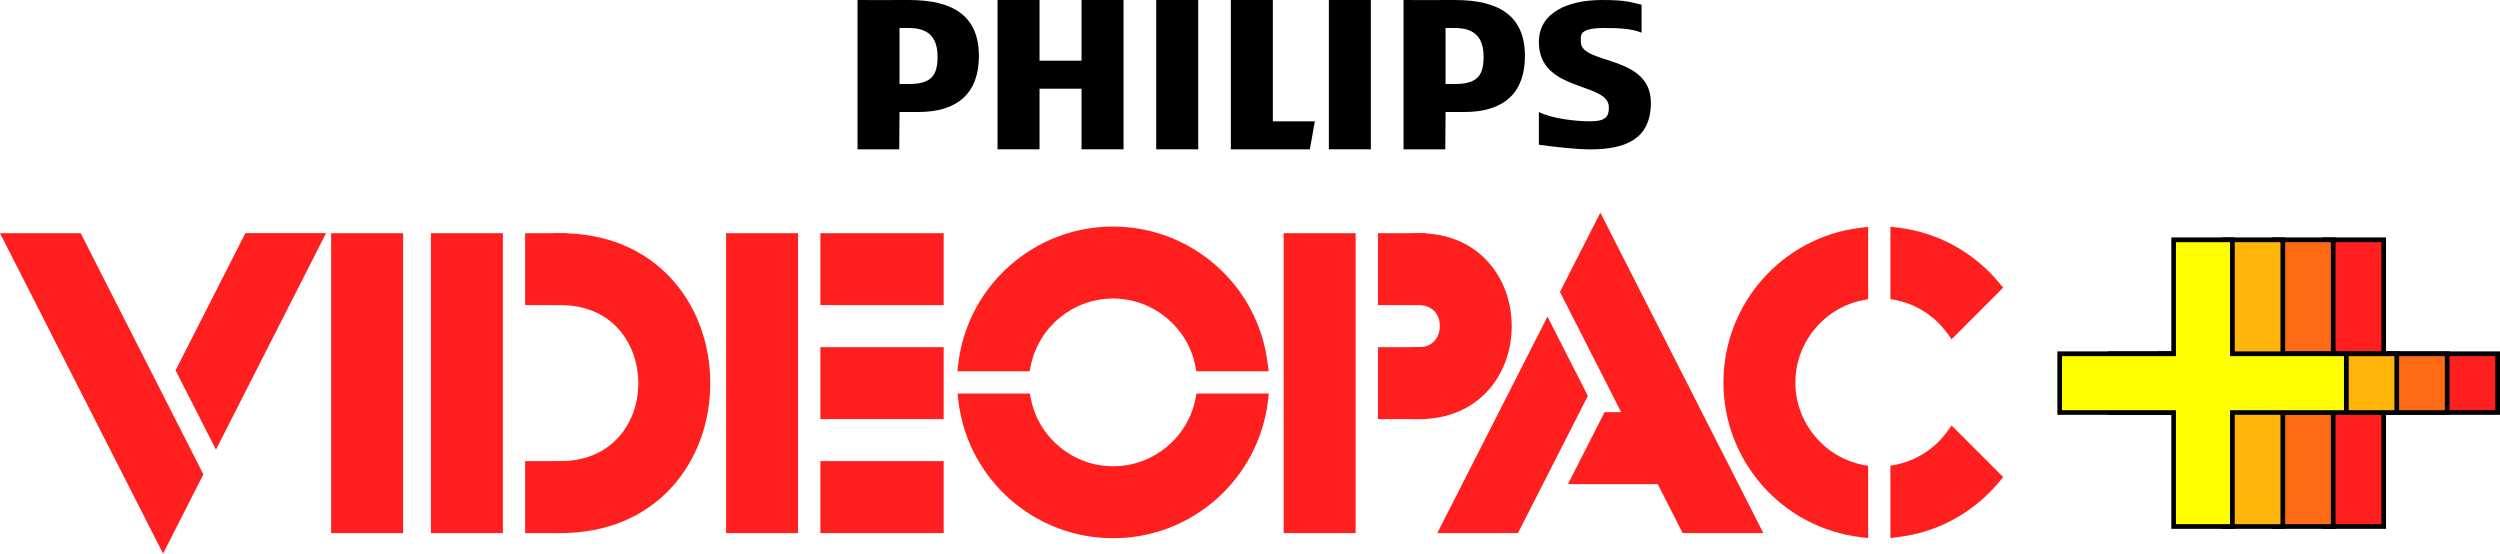
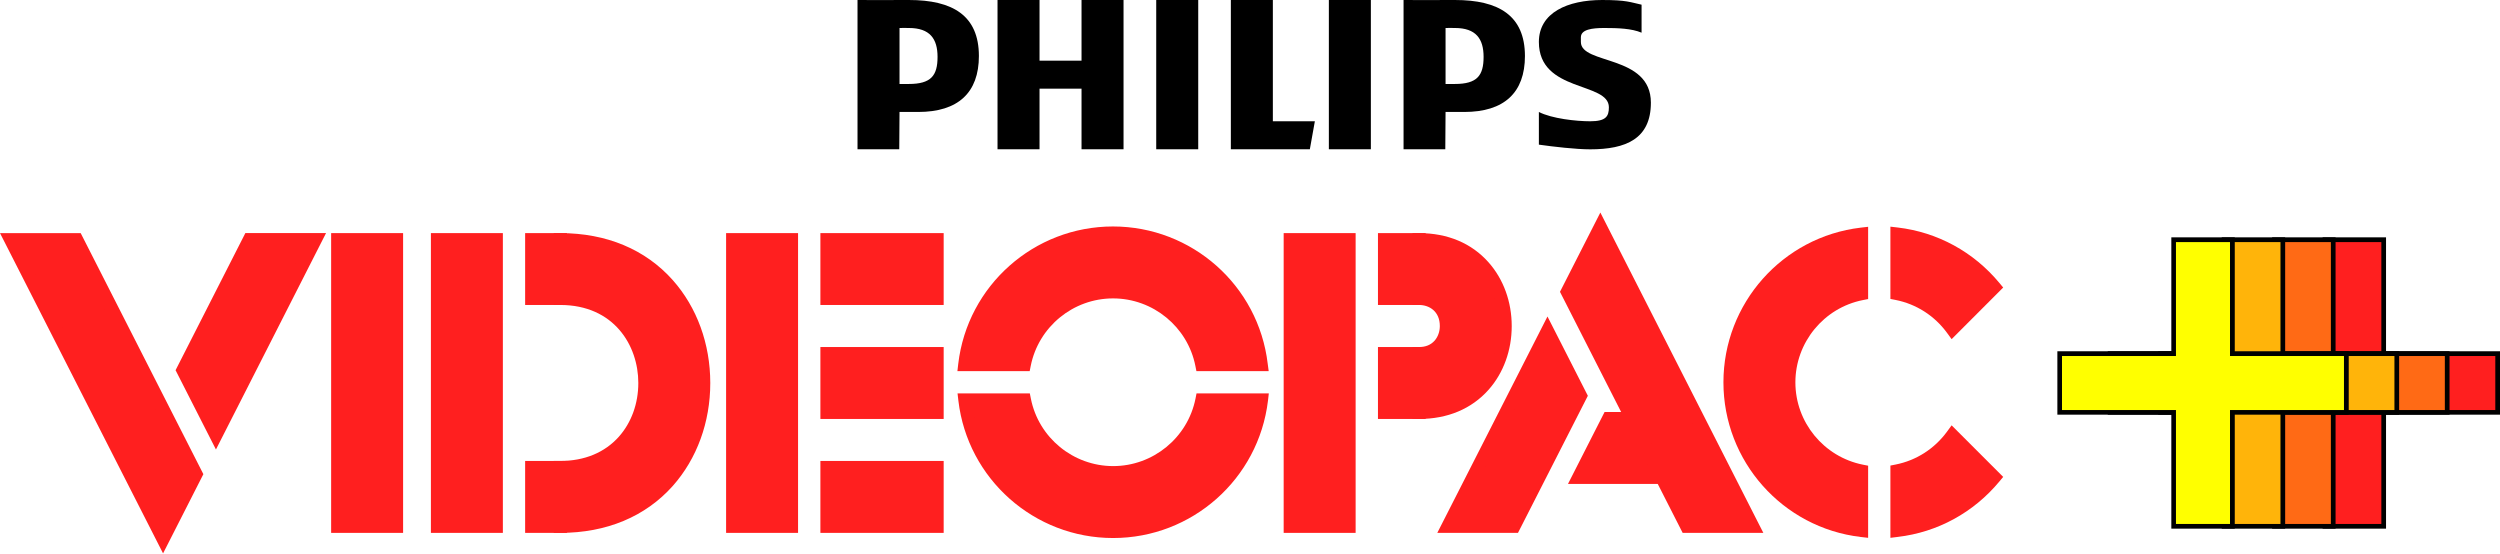
- <svg xmlns="http://www.w3.org/2000/svg" enable-background="new 0 0 3839 850.1" height="850.321" viewBox="0 0 3840 850.322" width="3840">
-   <g transform="scale(1.00026)">
-     <g fill="#ff1f1f">
-       <path d="m793.4 391.3h90.2v43.9h-90.2z" transform="matrix(0 1 -1 0 1251.784 -425.1681)" />
-       <path d="m870.6 468.5h-64.2v-110.4h64.2zm-44-20.2h23.7v-70h-23.7z" />
-       <path d="m793.4 741.4h90.2v43.9h-90.2z" transform="matrix(0 1 -1 0 1601.838 -75.1151)" />
-       <path d="m870.6 818.6h-64.2v-110.5h64.2zm-44-20.2h23.7v-70h-23.7z" />
-       <path d="m1309.3 328.8h90.2v169.1h-90.2z" transform="matrix(0 1 -1 0 1767.69 -941.0735)" />
-       <path d="m1449.1 468.5h-189.3v-110.4h189.3zm-169.2-20.2h148.9v-70h-148.9z" />
-       <path d="m2107.5 386.8h90.2v53h-90.2z" transform="matrix(0 1 -1 0 2565.929 -1739.317)" />
-       <path d="m2189.2 468.5h-73.2v-110.4h73.2zm-53-20.2h32.8v-70h-32.8z" />
-       <path d="m1309.3 678.8h90.2v169.1h-90.2z" transform="matrix(0 1 -1 0 2117.743 -591.0204)" />
-       <path d="m1449.1 818.6h-189.3v-110.5h189.3zm-169.2-20.2h148.9v-70h-148.9z" />
-       <path d="m518.6 368.2h90.2v440.3h-90.2z" />
-       <path d="m619 818.6h-110.5v-460.5h110.5zm-90.2-20.2h70v-420h-70z" />
-       <path d="m671.8 368.2h90.2v440.3h-90.2z" />
-       <path d="m772.1 818.6h-110.4v-460.5h110.5v460.5zm-90.2-20.2h70v-420h-70z" />
-       <path d="m860.4 808.5c0-30.1 0-60.1 0-90.2 173.2 0 173.2-259.8 0-259.8 0-30.1 0-60.1 0-90.2 293.6-.1 293.6 440.2 0 440.2z" />
-       <path d="m860.4 818.6h-10.1v-110.5h10.1c37.2 0 68.2-12.9 89.9-37.2 19.3-21.7 29.9-51 29.9-82.6 0-57.7-37.5-119.8-119.8-119.8h-10.1v-110.4h10.1c71 0 130.7 25 172.7 72.2 37.1 41.8 57.6 97.9 57.6 158.1s-20.5 116.3-57.6 158.1c-42 47.1-101.7 72.1-172.7 72.1zm10.2-90.5v70.1c60.6-2.2 111.4-24.7 147.4-65.2 33.8-38.1 52.5-89.4 52.5-144.6s-18.6-106.5-52.5-144.6c-36-40.5-86.8-63-147.4-65.2v70.1c38.7 2.2 71.3 17.2 94.9 43.7 22.6 25.4 35 59.5 35 96s-12.4 70.6-35 96c-23.6 26.5-56.3 41.5-94.9 43.7z" />
-       <path d="m1125.1 368.2h90.2v440.3h-90.2z" />
-       <path d="m1225.4 818.6h-110.4v-460.5h110.5v460.5zm-90.2-20.2h70v-420h-70z" />
-       <path d="m1309.3 503.8h90.2v169.1h-90.2z" transform="matrix(0 1 -1 0 1942.716 -766.047)" />
-       <path d="m1449.1 643.6h-189.3v-110.5h189.3zm-169.2-20.3h148.9v-70h-148.9z" />
-       <path d="m2107.5 561.8h90.2v53h-90.2z" transform="matrix(0 1 -1 0 2740.956 -1564.291)" />
-       <path d="m2189.2 643.6h-73.2v-110.5h73.2zm-53-20.3h32.8v-70h-32.8z" />
-       <path d="m1981.4 368.2h90.2v440.3h-90.2z" />
-       <path d="m2081.7 818.6h-110.5v-460.5h110.5zm-90.2-20.2h70v-420h-70z" />
-       <path d="m2179.1 633.4c0-30.2 0-60 0-90.2 55.9 0 55.9-84.8 0-84.8 0-30.2 0-60 0-90.2 176.3 0 176.3 265.2 0 265.2z" />
-       <path d="m2179.1 643.6h-10.1v-110.5h10.1c10.1 0 18.1-3.3 23.9-9.8 5.1-5.8 8-13.9 8-22.5 0-22.3-16-32.3-31.8-32.3h-10.2v-110.4h10.1c43.8 0 80.7 15.5 106.7 44.9 23 25.9 35.6 60.7 35.6 97.9s-12.6 72-35.6 97.9c-26 29.3-62.9 44.8-106.7 44.8zm10.1-91.1v70.5c76.8-4.9 111.9-65.6 111.9-122.2s-35.1-117.3-111.9-122.2v70.5c27.6 4.7 42 28.3 42 51.7 0 13.6-4.6 26.3-13 35.8-7.5 8.6-17.4 14-29 15.9z" />
-       <path d="m1573 560c12.7-63.7 68.9-111.7 136.3-111.7s123.6 48 136.3 111.7h91.3c-13.5-113.8-110.3-202-227.6-202s-214.1 88.2-227.6 201.9h91.3z" />
-       <path d="m1948.2 570.1h-111l-1.6-8.1c-11.9-60-65.1-103.6-126.4-103.6s-114.4 43.6-126.4 103.6l-1.6 8.1h-111l1.3-11.3c14.2-120.2 116.4-210.9 237.6-210.9s223.4 90.7 237.6 210.9zm-94.6-20.3h71.5c-17.9-104.4-108.8-181.7-215.9-181.7s-198 77.3-215.9 181.7h71.5c16.8-65.2 76.3-111.7 144.4-111.7 68.2 0 127.6 46.5 144.4 111.7z" />
-       <path d="m1845.6 614.5c-12.7 63.7-68.9 111.7-136.3 111.7s-123.6-48-136.3-111.7h-91.3c13.5 113.7 110.2 201.9 227.6 201.9s214.1-88.2 227.6-201.9z" />
-       <path d="m1709.3 826.5c-121.2 0-223.4-90.7-237.6-210.9l-1.3-11.3h111l1.6 8.1c11.9 60 65.1 103.6 126.4 103.6s114.4-43.6 126.4-103.6l1.6-8.1h111l-1.3 11.3c-14.5 120.3-116.6 210.9-237.8 210.9zm-215.9-201.9c17.9 104.4 108.8 181.7 215.9 181.7s198-77.3 215.9-181.7h-71.5c-16.8 65.2-76.3 111.7-144.4 111.7s-127.5-46.5-144.4-111.7z" />
-       <path d="m383 368.2-102.1 200.5 50.7 99.5 152.6-300z" />
-       <path d="m331.6 690.5-62-121.8 107.2-210.7h123.9zm-39.3-121.8 39.3 77.2 136.2-267.6h-78.5z" />
-       <path d="m250.4 628.8-132.7-260.6h-101.2l233.9 459.6 50.6-99.5z" />
-       <path d="m250.4 850.1-250.4-492h123.9l127.6 250.8 60.8 119.5zm-217.4-471.8 217.4 427.1 39.3-77.2-40.4-79.5-7.8-15.4-130-255z" />
-       <path d="m2858.5 723.5c-63.7-12.7-111.7-68.9-111.7-136.3s48-123.6 111.7-136.3v-91.3c-113.7 13.5-201.9 110.2-201.9 227.6s88.2 214.1 201.9 227.6z" />
-       <path d="m2868.7 826.2-11.3-1.3c-120.2-14.2-210.9-116.4-210.9-237.6s90.7-223.4 210.9-237.6l11.3-1.3v111l-8.1 1.6c-60 11.9-103.6 65.1-103.6 126.4s43.6 114.4 103.6 126.4l8.1 1.6zm-20.3-454.9c-104.4 17.9-181.7 108.8-181.7 215.9s77.3 198 181.7 215.9v-71.5c-65.2-16.8-111.7-76.3-111.7-144.4s46.5-127.5 111.7-144.4z" />
-       <path d="m2998.1 505.5 64.3-64.3c-36.6-44.2-89.4-74.4-149.4-81.5v91.3c34.9 6.9 65 26.8 85.1 54.5z" />
-       <path d="m2996.9 521-7-9.6c-19.2-26.3-47.2-44.3-78.9-50.6l-8.1-1.6v-111l11.3 1.3c61.1 7.2 116.5 37.5 156 85.1l5.9 7.1zm-73.7-78.1c29.6 7.6 55.9 24.1 75.8 47.4l49.6-49.6c-33.1-36.8-77-61-125.4-69.3z" />
-       <path d="m2998.1 669c-20.2 27.7-50.3 47.6-85.1 54.5v91.3c59.9-7.1 112.8-37.3 149.4-81.5z" />
-       <path d="m2902.9 826.2v-111l8.1-1.6c31.7-6.3 59.7-24.3 78.9-50.6l7-9.6 79.2 79.2-5.9 7.1c-39.5 47.6-94.8 77.9-156 85.1zm20.3-94.6v71.5c48.4-8.3 92.4-32.6 125.4-69.3l-49.6-49.6c-19.9 23.3-46.3 39.8-75.8 47.4z" />
-       <path d="m2470.2 643.1-45.9 90.2h180.7l-18.5-90.2z" />
-       <path d="m2617.4 743.4h-209.6l56.2-110.5h130.8zm-176.6-20.2h151.8l-14.3-70h-101.9z" />
-       <path d="m2324.8 808.5 102.1-200.6-50.6-99.4-152.7 300z" />
-       <path d="m2331 818.6h-123.9l169.2-332.4 62 121.8zm-90.9-20.2h78.5l96.9-190.4-39.3-77.2z" />
-       <path d="m2457.5 547.8 132.6 260.7h101.2l-233.8-459.6-50.6 99.5z" />
-       <path d="m2707.8 818.6h-123.9l-127.6-250.8-60.8-119.5 62-121.8zm-111.5-20.2h78.5l-217.4-427.1-39.3 77.2 40.4 79.5 7.8 15.4z" />
-       <path d="m3835.4 543.2h-175v-175h-90.2v175h-175.1v90.2h175.1v175.1h90.2v-175.1h175z" />
+ <svg xmlns="http://www.w3.org/2000/svg" enable-background="new 0 0 3839 850.1" height="850" viewBox="0 0 3840 850" width="3840" version="1.1" id="svg61">
+   <defs id="defs61" />
+   <g id="g62" transform="scale(1,0.999622)">
+     <g transform="scale(1.00026)" id="g61">
+       <g fill="#ff1f1f" id="g47">
+         <path d="m 793.4,391.3 h 90.2 v 43.9 h -90.2 z" transform="rotate(90,838.4763,413.3082)" id="path1" />
+         <path d="M 870.6,468.5 H 806.4 V 358.1 h 64.2 z m -44,-20.2 h 23.7 v -70 h -23.7 z" id="path2" />
+         <path d="m 793.4,741.4 h 90.2 v 43.9 h -90.2 z" transform="rotate(90,838.4763,763.3612)" id="path3" />
+         <path d="M 870.6,818.6 H 806.4 V 708.1 h 64.2 z m -44,-20.2 h 23.7 v -70 h -23.7 z" id="path4" />
+         <path d="m 1309.3,328.8 h 90.2 v 169.1 h -90.2 z" transform="rotate(90,1354.382,413.3082)" id="path5" />
+         <path d="M 1449.1,468.5 H 1259.8 V 358.1 h 189.3 z m -169.2,-20.2 h 148.9 v -70 h -148.9 z" id="path6" />
+         <path d="m 2107.5,386.8 h 90.2 v 53 h -90.2 z" transform="rotate(90,2152.623,413.3061)" id="path7" />
+         <path d="M 2189.2,468.5 H 2116 V 358.1 h 73.2 z m -53,-20.2 h 32.8 v -70 h -32.8 z" id="path8" />
+         <path d="m 1309.3,678.8 h 90.2 v 169.1 h -90.2 z" transform="rotate(90,1354.382,763.3613)" id="path9" />
+         <path d="M 1449.1,818.6 H 1259.8 V 708.1 h 189.3 z m -169.2,-20.2 h 148.9 v -70 h -148.9 z" id="path10" />
+         <path d="m 518.6,368.2 h 90.2 v 440.3 h -90.2 z" id="path11" />
+         <path d="M 619,818.6 H 508.5 V 358.1 H 619 Z m -90.2,-20.2 h 70 v -420 h -70 z" id="path12" />
+         <path d="M 671.8,368.2 H 762 v 440.3 h -90.2 z" id="path13" />
+         <path d="M 772.1,818.6 H 661.7 V 358.1 h 110.5 v 460.5 z m -90.2,-20.2 h 70 v -420 h -70 z" id="path14" />
+         <path d="m 860.4,808.5 c 0,-30.1 0,-60.1 0,-90.2 173.2,0 173.2,-259.8 0,-259.8 0,-30.1 0,-60.1 0,-90.2 293.6,-0.1 293.6,440.2 0,440.2 z" id="path15" />
+         <path d="M 860.4,818.6 H 850.3 V 708.1 h 10.1 c 37.2,0 68.2,-12.9 89.9,-37.2 19.3,-21.7 29.9,-51 29.9,-82.6 0,-57.7 -37.5,-119.8 -119.8,-119.8 H 850.3 V 358.1 h 10.1 c 71,0 130.7,25 172.7,72.2 37.1,41.8 57.6,97.9 57.6,158.1 0,60.2 -20.5,116.3 -57.6,158.1 -42,47.1 -101.7,72.1 -172.7,72.1 z m 10.2,-90.5 v 70.1 C 931.2,796 982,773.5 1018,733 c 33.8,-38.1 52.5,-89.4 52.5,-144.6 0,-55.2 -18.6,-106.5 -52.5,-144.6 -36,-40.5 -86.8,-63 -147.4,-65.2 v 70.1 c 38.7,2.2 71.3,17.2 94.9,43.7 22.6,25.4 35,59.5 35,96 0,36.5 -12.4,70.6 -35,96 -23.6,26.5 -56.3,41.5 -94.9,43.7 z" id="path16" />
+         <path d="m 1125.1,368.2 h 90.2 v 440.3 h -90.2 z" id="path17" />
+         <path d="M 1225.4,818.6 H 1115 V 358.1 h 110.5 v 460.5 z m -90.2,-20.2 h 70 v -420 h -70 z" id="path18" />
+         <path d="m 1309.3,503.8 h 90.2 v 169.1 h -90.2 z" transform="rotate(90,1354.382,588.3347)" id="path19" />
+         <path d="M 1449.1,643.6 H 1259.8 V 533.1 h 189.3 z m -169.2,-20.3 h 148.9 v -70 h -148.9 z" id="path20" />
+         <path d="m 2107.5,561.8 h 90.2 v 53 h -90.2 z" transform="rotate(90,2152.623,588.3326)" id="path21" />
+         <path d="M 2189.2,643.6 H 2116 V 533.1 h 73.2 z m -53,-20.3 h 32.8 v -70 h -32.8 z" id="path22" />
+         <path d="m 1981.4,368.2 h 90.2 v 440.3 h -90.2 z" id="path23" />
+         <path d="M 2081.7,818.6 H 1971.2 V 358.1 h 110.5 z m -90.2,-20.2 h 70 v -420 h -70 z" id="path24" />
+         <path d="m 2179.1,633.4 c 0,-30.2 0,-60 0,-90.2 55.9,0 55.9,-84.8 0,-84.8 0,-30.2 0,-60 0,-90.2 176.3,0 176.3,265.2 0,265.2 z" id="path25" />
+         <path d="M 2179.1,643.6 H 2169 V 533.1 h 10.1 c 10.1,0 18.1,-3.3 23.9,-9.8 5.1,-5.8 8,-13.9 8,-22.5 0,-22.3 -16,-32.3 -31.8,-32.3 H 2169 V 358.1 h 10.1 c 43.8,0 80.7,15.5 106.7,44.9 23,25.9 35.6,60.7 35.6,97.9 0,37.2 -12.6,72 -35.6,97.9 -26,29.3 -62.9,44.8 -106.7,44.8 z m 10.1,-91.1 V 623 c 76.8,-4.9 111.9,-65.6 111.9,-122.2 0,-56.6 -35.1,-117.3 -111.9,-122.2 v 70.5 c 27.6,4.7 42,28.3 42,51.7 0,13.6 -4.6,26.3 -13,35.8 -7.5,8.6 -17.4,14 -29,15.9 z" id="path26" />
+         <path d="m 1573,560 c 12.7,-63.7 68.9,-111.7 136.3,-111.7 67.4,0 123.6,48 136.3,111.7 h 91.3 C 1923.4,446.2 1826.6,358 1709.3,358 1592,358 1495.2,446.2 1481.7,559.9 h 91.3 z" id="path27" />
+         <path d="m 1948.2,570.1 h -111 l -1.6,-8.1 c -11.9,-60 -65.1,-103.6 -126.4,-103.6 -61.3,0 -114.4,43.6 -126.4,103.6 l -1.6,8.1 h -111 l 1.3,-11.3 c 14.2,-120.2 116.4,-210.9 237.6,-210.9 121.2,0 223.4,90.7 237.6,210.9 z m -94.6,-20.3 h 71.5 c -17.9,-104.4 -108.8,-181.7 -215.9,-181.7 -107.1,0 -198,77.3 -215.9,181.7 h 71.5 c 16.8,-65.2 76.3,-111.7 144.4,-111.7 68.2,0 127.6,46.5 144.4,111.7 z" id="path28" />
+         <path d="m 1845.6,614.5 c -12.7,63.7 -68.9,111.7 -136.3,111.7 -67.4,0 -123.6,-48 -136.3,-111.7 h -91.3 c 13.5,113.7 110.2,201.9 227.6,201.9 117.4,0 214.1,-88.2 227.6,-201.9 z" id="path29" />
+         <path d="m 1709.3,826.5 c -121.2,0 -223.4,-90.7 -237.6,-210.9 l -1.3,-11.3 h 111 l 1.6,8.1 c 11.9,60 65.1,103.6 126.4,103.6 61.3,0 114.4,-43.6 126.4,-103.6 l 1.6,-8.1 h 111 l -1.3,11.3 c -14.5,120.3 -116.6,210.9 -237.8,210.9 z M 1493.4,624.6 c 17.9,104.4 108.8,181.7 215.9,181.7 107.1,0 198,-77.3 215.9,-181.7 h -71.5 c -16.8,65.2 -76.3,111.7 -144.4,111.7 -68.1,0 -127.5,-46.5 -144.4,-111.7 z" id="path30" />
+         <path d="m 383,368.2 -102.1,200.5 50.7,99.5 152.6,-300 z" id="path31" />
+         <path d="M 331.6,690.5 269.6,568.7 376.8,358 h 123.9 z m -39.3,-121.8 39.3,77.2 136.2,-267.6 h -78.5 z" id="path32" />
+         <path d="M 250.4,628.8 117.7,368.2 H 16.5 L 250.4,827.8 301,728.3 Z" id="path33" />
+         <path d="M 250.4,850.1 0,358.1 h 123.9 l 127.6,250.8 60.8,119.5 z M 33,378.3 l 217.4,427.1 39.3,-77.2 -40.4,-79.5 -7.8,-15.4 -130,-255 z" id="path34" />
+         <path d="m 2858.5,723.5 c -63.7,-12.7 -111.7,-68.9 -111.7,-136.3 0,-67.4 48,-123.6 111.7,-136.3 v -91.3 c -113.7,13.5 -201.9,110.2 -201.9,227.6 0,117.4 88.2,214.1 201.9,227.6 z" id="path35" />
+         <path d="m 2868.7,826.2 -11.3,-1.3 c -120.2,-14.2 -210.9,-116.4 -210.9,-237.6 0,-121.2 90.7,-223.4 210.9,-237.6 l 11.3,-1.3 v 111 l -8.1,1.6 c -60,11.9 -103.6,65.1 -103.6,126.4 0,61.3 43.6,114.4 103.6,126.4 l 8.1,1.6 z m -20.3,-454.9 c -104.4,17.9 -181.7,108.8 -181.7,215.9 0,107.1 77.3,198 181.7,215.9 v -71.5 c -65.2,-16.8 -111.7,-76.3 -111.7,-144.4 0,-68.1 46.5,-127.5 111.7,-144.4 z" id="path36" />
+         <path d="m 2998.1,505.5 64.3,-64.3 C 3025.8,397 2973,366.8 2913,359.7 V 451 c 34.9,6.9 65,26.8 85.1,54.5 z" id="path37" />
+         <path d="m 2996.9,521 -7,-9.6 c -19.2,-26.3 -47.2,-44.3 -78.9,-50.6 l -8.1,-1.6 v -111 l 11.3,1.3 c 61.1,7.2 116.5,37.5 156,85.1 l 5.9,7.1 z m -73.7,-78.1 c 29.6,7.6 55.9,24.1 75.8,47.4 l 49.6,-49.6 c -33.1,-36.8 -77,-61 -125.4,-69.3 z" id="path38" />
+         <path d="m 2998.1,669 c -20.2,27.7 -50.3,47.6 -85.1,54.5 v 91.3 c 59.9,-7.1 112.8,-37.3 149.4,-81.5 z" id="path39" />
+         <path d="m 2902.9,826.2 v -111 l 8.1,-1.6 c 31.7,-6.3 59.7,-24.3 78.9,-50.6 l 7,-9.6 79.2,79.2 -5.9,7.1 c -39.5,47.6 -94.8,77.9 -156,85.1 z m 20.3,-94.6 v 71.5 c 48.4,-8.3 92.4,-32.6 125.4,-69.3 L 2999,684.2 c -19.9,23.3 -46.3,39.8 -75.8,47.4 z" id="path40" />
+         <path d="m 2470.2,643.1 -45.9,90.2 H 2605 l -18.5,-90.2 z" id="path41" />
+         <path d="M 2617.4,743.4 H 2407.8 L 2464,632.9 h 130.8 z m -176.6,-20.2 h 151.8 l -14.3,-70 h -101.9 z" id="path42" />
+         <path d="m 2324.8,808.5 102.1,-200.6 -50.6,-99.4 -152.7,300 z" id="path43" />
+         <path d="m 2331,818.6 h -123.9 l 169.2,-332.4 62,121.8 z m -90.9,-20.2 h 78.5 l 96.9,-190.4 -39.3,-77.2 z" id="path44" />
+         <path d="m 2457.5,547.8 132.6,260.7 h 101.2 l -233.8,-459.6 -50.6,99.5 z" id="path45" />
+         <path d="m 2707.8,818.6 h -123.9 l -127.6,-250.8 -60.8,-119.5 62,-121.8 z m -111.5,-20.2 h 78.5 l -217.4,-427.1 -39.3,77.2 40.4,79.5 7.8,15.4 z" id="path46" />
+         <path d="m 3835.4,543.2 h -175 v -175 h -90.2 v 175 h -175.1 v 90.2 h 175.1 v 175.1 h 90.2 V 633.4 h 175 z" id="path47" />
+       </g>
+       <path d="m 3664,812.1 h -97.4 V 637 h -175 v -97.4 h 175 v -175 h 97.4 v 175 h 175 V 637 h -175 z m -90.2,-7.2 h 83 v -175 h 175 v -83 h -175 v -175 h -83 v 175 h -175 v 83 h 175 z" id="path48" />
+       <path d="m 3758,543.2 h -175.1 v -175 h -90.2 v 175 h -175 v 90.2 h 175 v 175.1 h 90.2 V 633.4 H 3758 Z" fill="#ff6a15" id="path49" />
+       <path d="m 3586.5,812.1 h -97.4 V 637 h -175 v -97.4 h 175 v -175 h 97.4 v 175 h 175 V 637 h -175 z m -90.2,-7.2 h 83 v -175 h 175 v -83 h -175 v -175 h -83 v 175 h -175 v 83 h 175 z" id="path50" />
+       <path d="m 3680.5,543.2 h -175 v -175 h -90.2 v 175 h -175 v 90.2 h 175 v 175.1 h 90.2 V 633.4 h 175 z" fill="#ffb40a" id="path51" />
+       <path d="m 3509.1,812.1 h -97.4 V 637 h -175 v -97.4 h 175 v -175 h 97.4 v 175 h 175 V 637 h -175 z m -90.2,-7.2 h 83 v -175 h 175 v -83 h -175 v -175 h -83 v 175 h -175 v 83 h 175 z" id="path52" />
+       <path d="m 3603.1,543.2 h -175 v -175 h -90.2 v 175 h -175.1 v 90.2 h 175.1 v 175.1 h 90.2 V 633.4 h 175 z" fill="#ffff00" id="path53" />
+       <path d="m 3431.7,812.1 h -97.4 V 637 h -175 v -97.4 h 175 v -175 h 97.4 v 175 h 175 V 637 h -175 z m -90.3,-7.2 h 83 v -175 h 175 v -83 h -175 v -175 h -83 v 175 h -175 v 83 h 175 z" id="path54" />
+       <path d="m 2234.1,0 c -26.1,0 -78.8,0.3 -78.8,0 v 229.3 h 64.1 l 0.4,-57.3 h 28.7 c 61.1,0 93.2,-29.5 93.2,-86 -0.1,-62.1 -40.2,-86 -107.6,-86 z m 0,129 h -14.3 V 43 c 3.8,-0.2 11,0 14.3,0 32.4,0 44.1,16.6 44.1,44.4 0,28.7 -9.9,41.6 -44.1,41.6 z" id="path55" />
+       <path d="m 1660.8,229.3 v -93.1 h -64.5 v 93.1 h -64.5 V 0 h 64.5 v 93.2 h 64.5 V 0 h 64.5 v 229.3 z" id="path56" />
+       <path d="M 1775.5,229.3 V 0 h 57.3 7.2 v 229.3 z" id="path57" />
+       <path d="M 2011.4,229.3 H 1890.1 V 0 h 64.5 v 186.3 h 64.5 z" id="path58" />
+       <path d="m 2040.6,0 h 64.5 v 229.3 h -64.5 z" id="path59" />
+       <path d="m 2427.6,57.3 v 7.2 c 0,35.2 107.5,19 107.5,93.2 0,55.6 -38.3,71.7 -93.2,71.7 -21.6,0 -56.4,-4 -78.8,-7.2 V 172 c 19.8,10.2 57.3,14.3 78.8,14.3 24.3,0 28.7,-7.6 28.7,-21.5 0,-39.5 -107.5,-22.5 -107.5,-100.3 0,-45.2 44.2,-64.5 97.2,-64.5 37.6,0 43.4,3.5 60.5,7.2 v 43 c -15.3,-6.5 -36.6,-7.2 -57.3,-7.2 -18.9,0 -35.9,2.3 -35.9,14.3 z" id="path60" />
+       <path d="m 1395.6,0 c -26.1,0 -78.8,0.3 -78.8,0 v 229.3 h 64.1 l 0.4,-57.3 h 28.7 c 61.1,0 93.2,-29.5 93.2,-86 -0.1,-62.1 -40.1,-86 -107.6,-86 z m 0,129 h -14.3 V 43 c 3.8,-0.2 11,0 14.3,0 32.4,0 44.1,16.6 44.1,44.4 0,28.7 -9.9,41.6 -44.1,41.6 z" id="path61" />
    </g>
-     <path d="m3664 812.1h-97.4v-175.1h-175v-97.4h175v-175h97.4v175h175v97.4h-175zm-90.2-7.2h83v-175h175v-83h-175v-175h-83v175h-175v83h175z" />
-     <path d="m3758 543.2h-175.1v-175h-90.2v175h-175v90.2h175v175.1h90.2v-175.1h175.1z" fill="#ff6a15" />
-     <path d="m3586.5 812.1h-97.4v-175.1h-175v-97.4h175v-175h97.4v175h175v97.4h-175zm-90.2-7.2h83v-175h175v-83h-175v-175h-83v175h-175v83h175z" />
-     <path d="m3680.5 543.2h-175v-175h-90.2v175h-175v90.2h175v175.1h90.2v-175.1h175z" fill="#ffb40a" />
-     <path d="m3509.1 812.1h-97.4v-175.1h-175v-97.4h175v-175h97.4v175h175v97.4h-175zm-90.2-7.2h83v-175h175v-83h-175v-175h-83v175h-175v83h175z" />
-     <path d="m3603.1 543.2h-175v-175h-90.2v175h-175.1v90.2h175.1v175.1h90.2v-175.1h175z" fill="#ff0" />
-     <path d="m3431.7 812.1h-97.4v-175.1h-175v-97.4h175v-175h97.4v175h175v97.4h-175zm-90.3-7.2h83v-175h175v-83h-175v-175h-83v175h-175v83h175z" />
-     <path d="m2234.1 0c-26.1 0-78.8.3-78.8 0v229.3h64.1l.4-57.3h28.7c61.1 0 93.2-29.5 93.2-86-.1-62.1-40.2-86-107.6-86zm0 129h-14.3v-86c3.8-.2 11 0 14.3 0 32.4 0 44.1 16.6 44.1 44.4 0 28.7-9.9 41.6-44.1 41.6z" />
-     <path d="m1660.8 229.3v-93.1h-64.5v93.1h-64.5v-229.3h64.5v93.2h64.5v-93.2h64.5v229.3z" />
-     <path d="m1775.5 229.3v-229.3h57.3 7.2v229.3z" />
-     <path d="m2011.4 229.3h-121.3v-229.3h64.5v186.3h64.5z" />
-     <path d="m2040.6 0h64.5v229.3h-64.5z" />
-     <path d="m2427.6 57.3v7.2c0 35.2 107.5 19 107.5 93.2 0 55.6-38.3 71.7-93.2 71.7-21.6 0-56.4-4-78.8-7.2v-50.2c19.8 10.2 57.3 14.3 78.8 14.3 24.3 0 28.7-7.6 28.7-21.5 0-39.5-107.5-22.5-107.5-100.3 0-45.2 44.2-64.5 97.2-64.5 37.6 0 43.4 3.5 60.5 7.2v43c-15.3-6.5-36.6-7.2-57.3-7.2-18.9 0-35.9 2.3-35.9 14.3z" />
-     <path d="m1395.6 0c-26.1 0-78.8.3-78.8 0v229.3h64.1l.4-57.3h28.7c61.1 0 93.2-29.5 93.2-86-.1-62.1-40.1-86-107.6-86zm0 129h-14.3v-86c3.8-.2 11 0 14.3 0 32.4 0 44.1 16.6 44.1 44.4 0 28.7-9.9 41.6-44.1 41.6z" />
  </g>
</svg>
